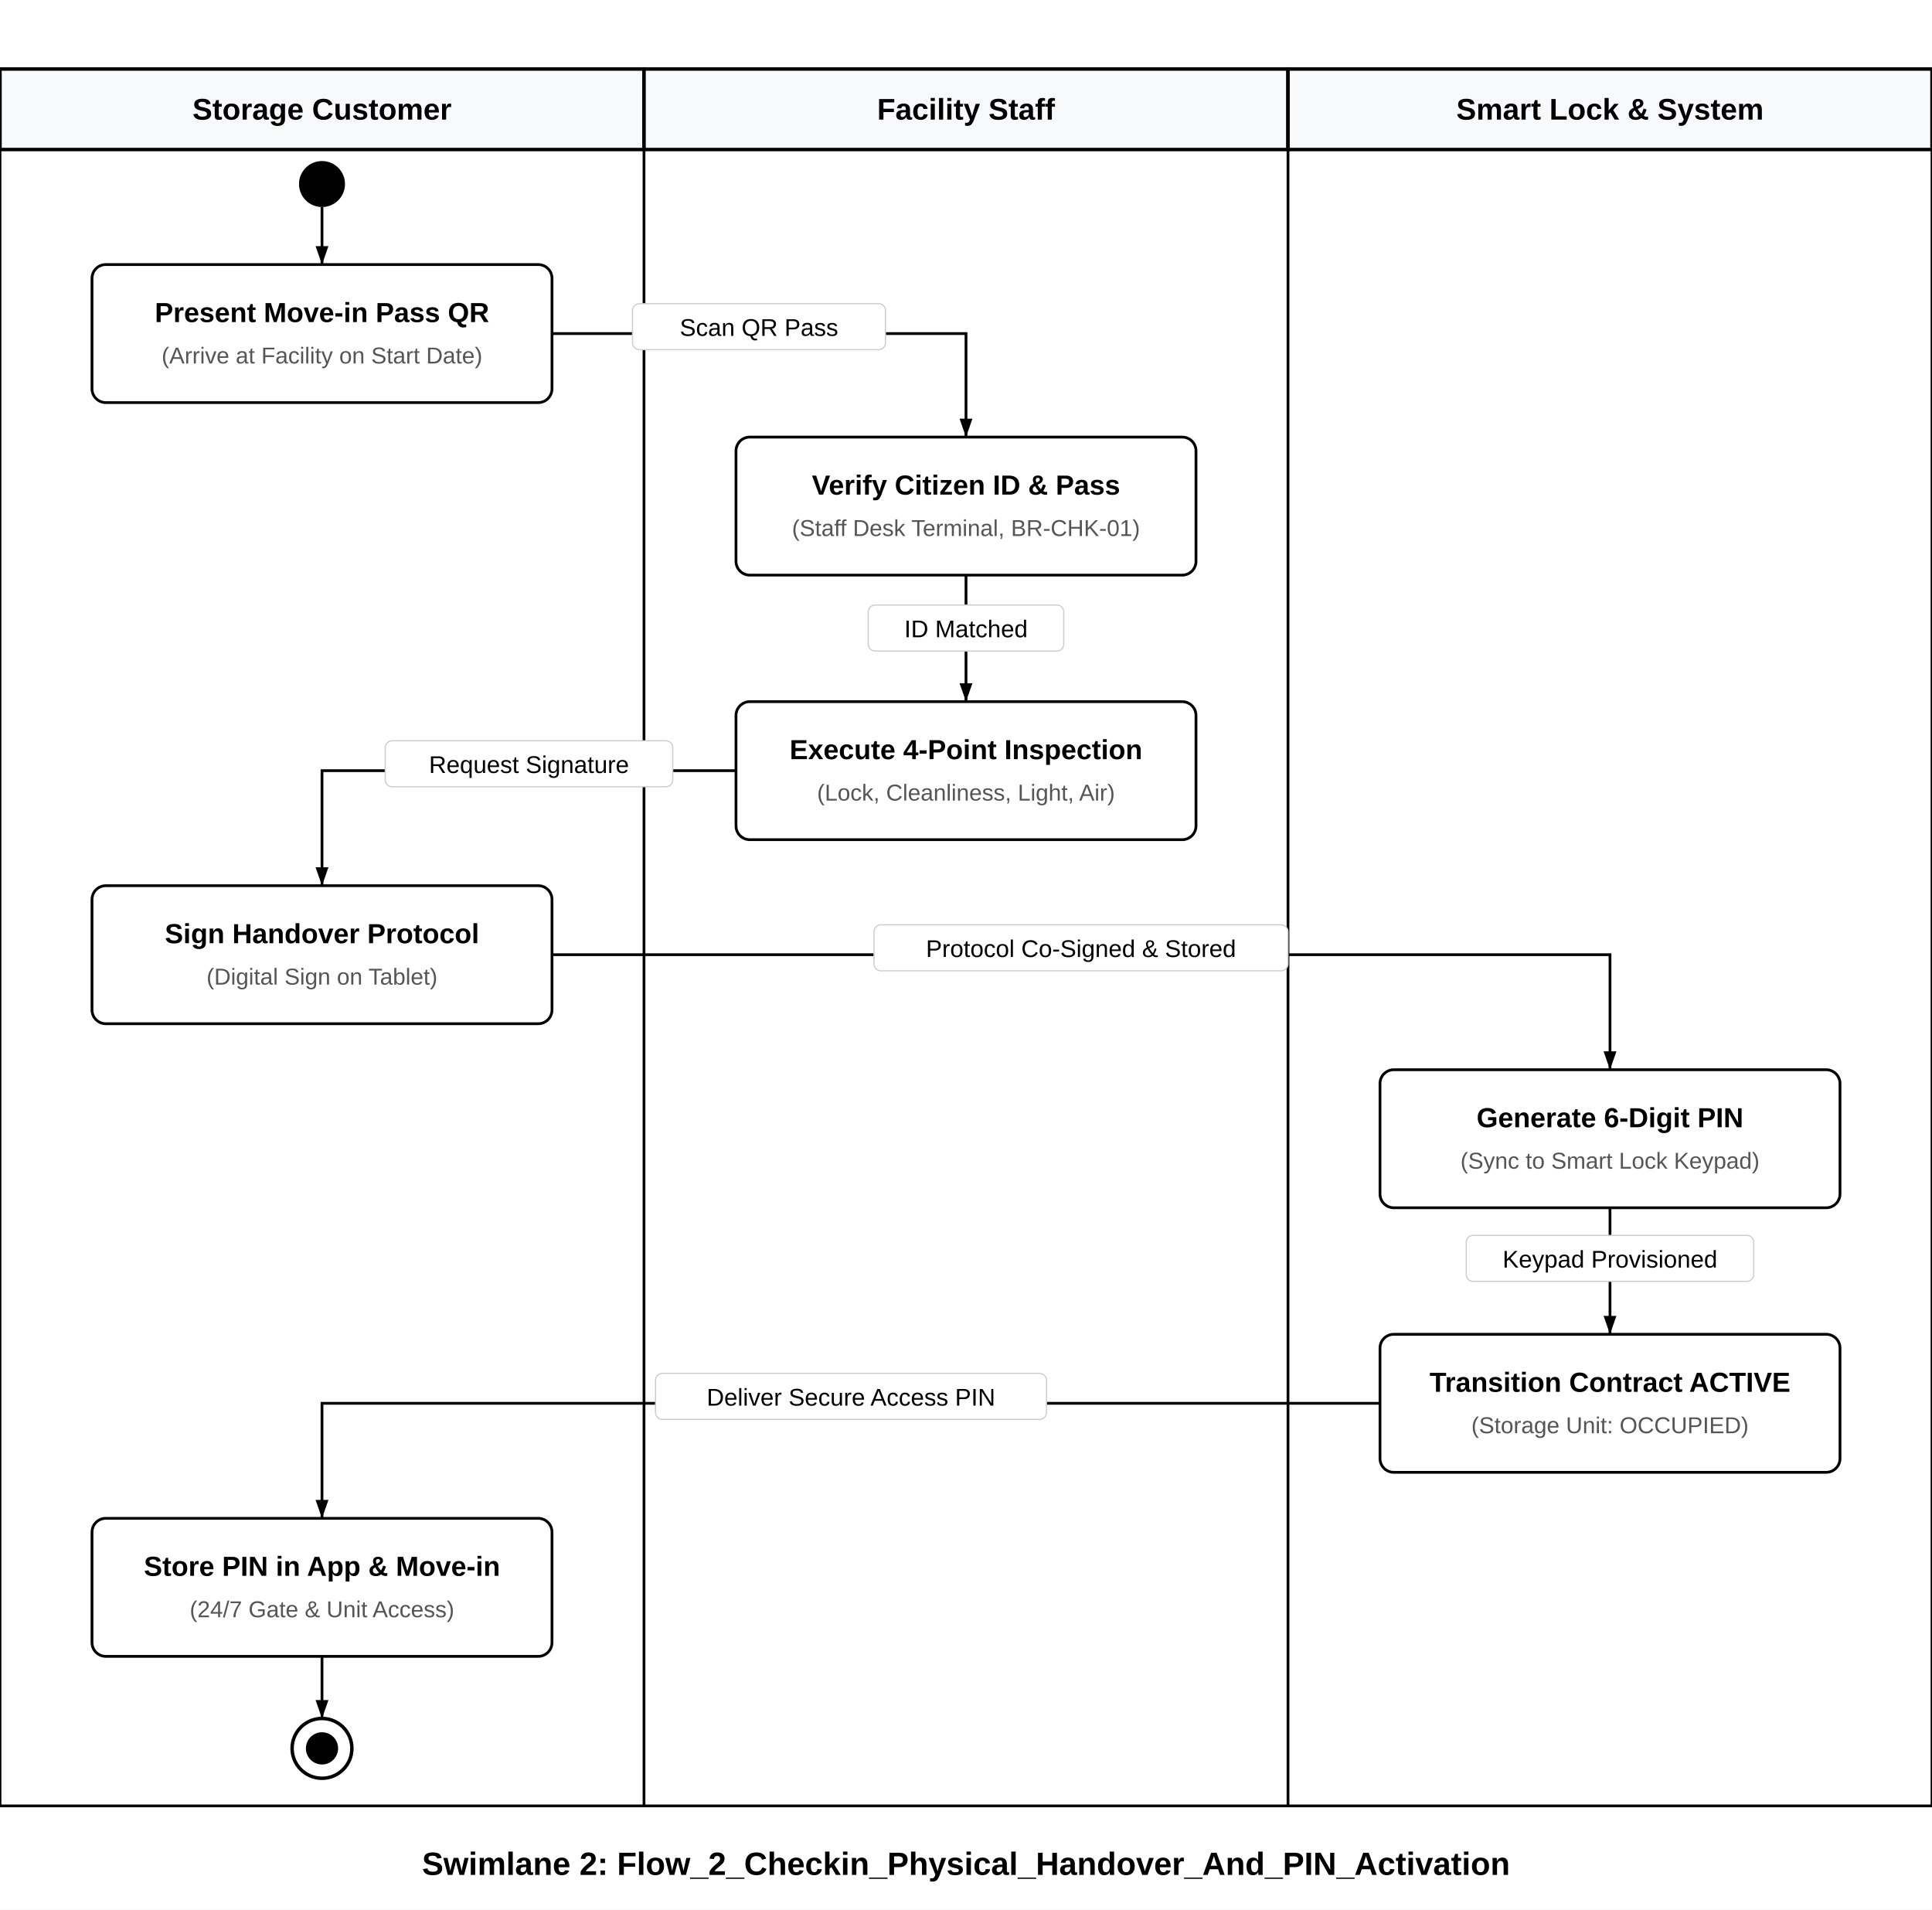
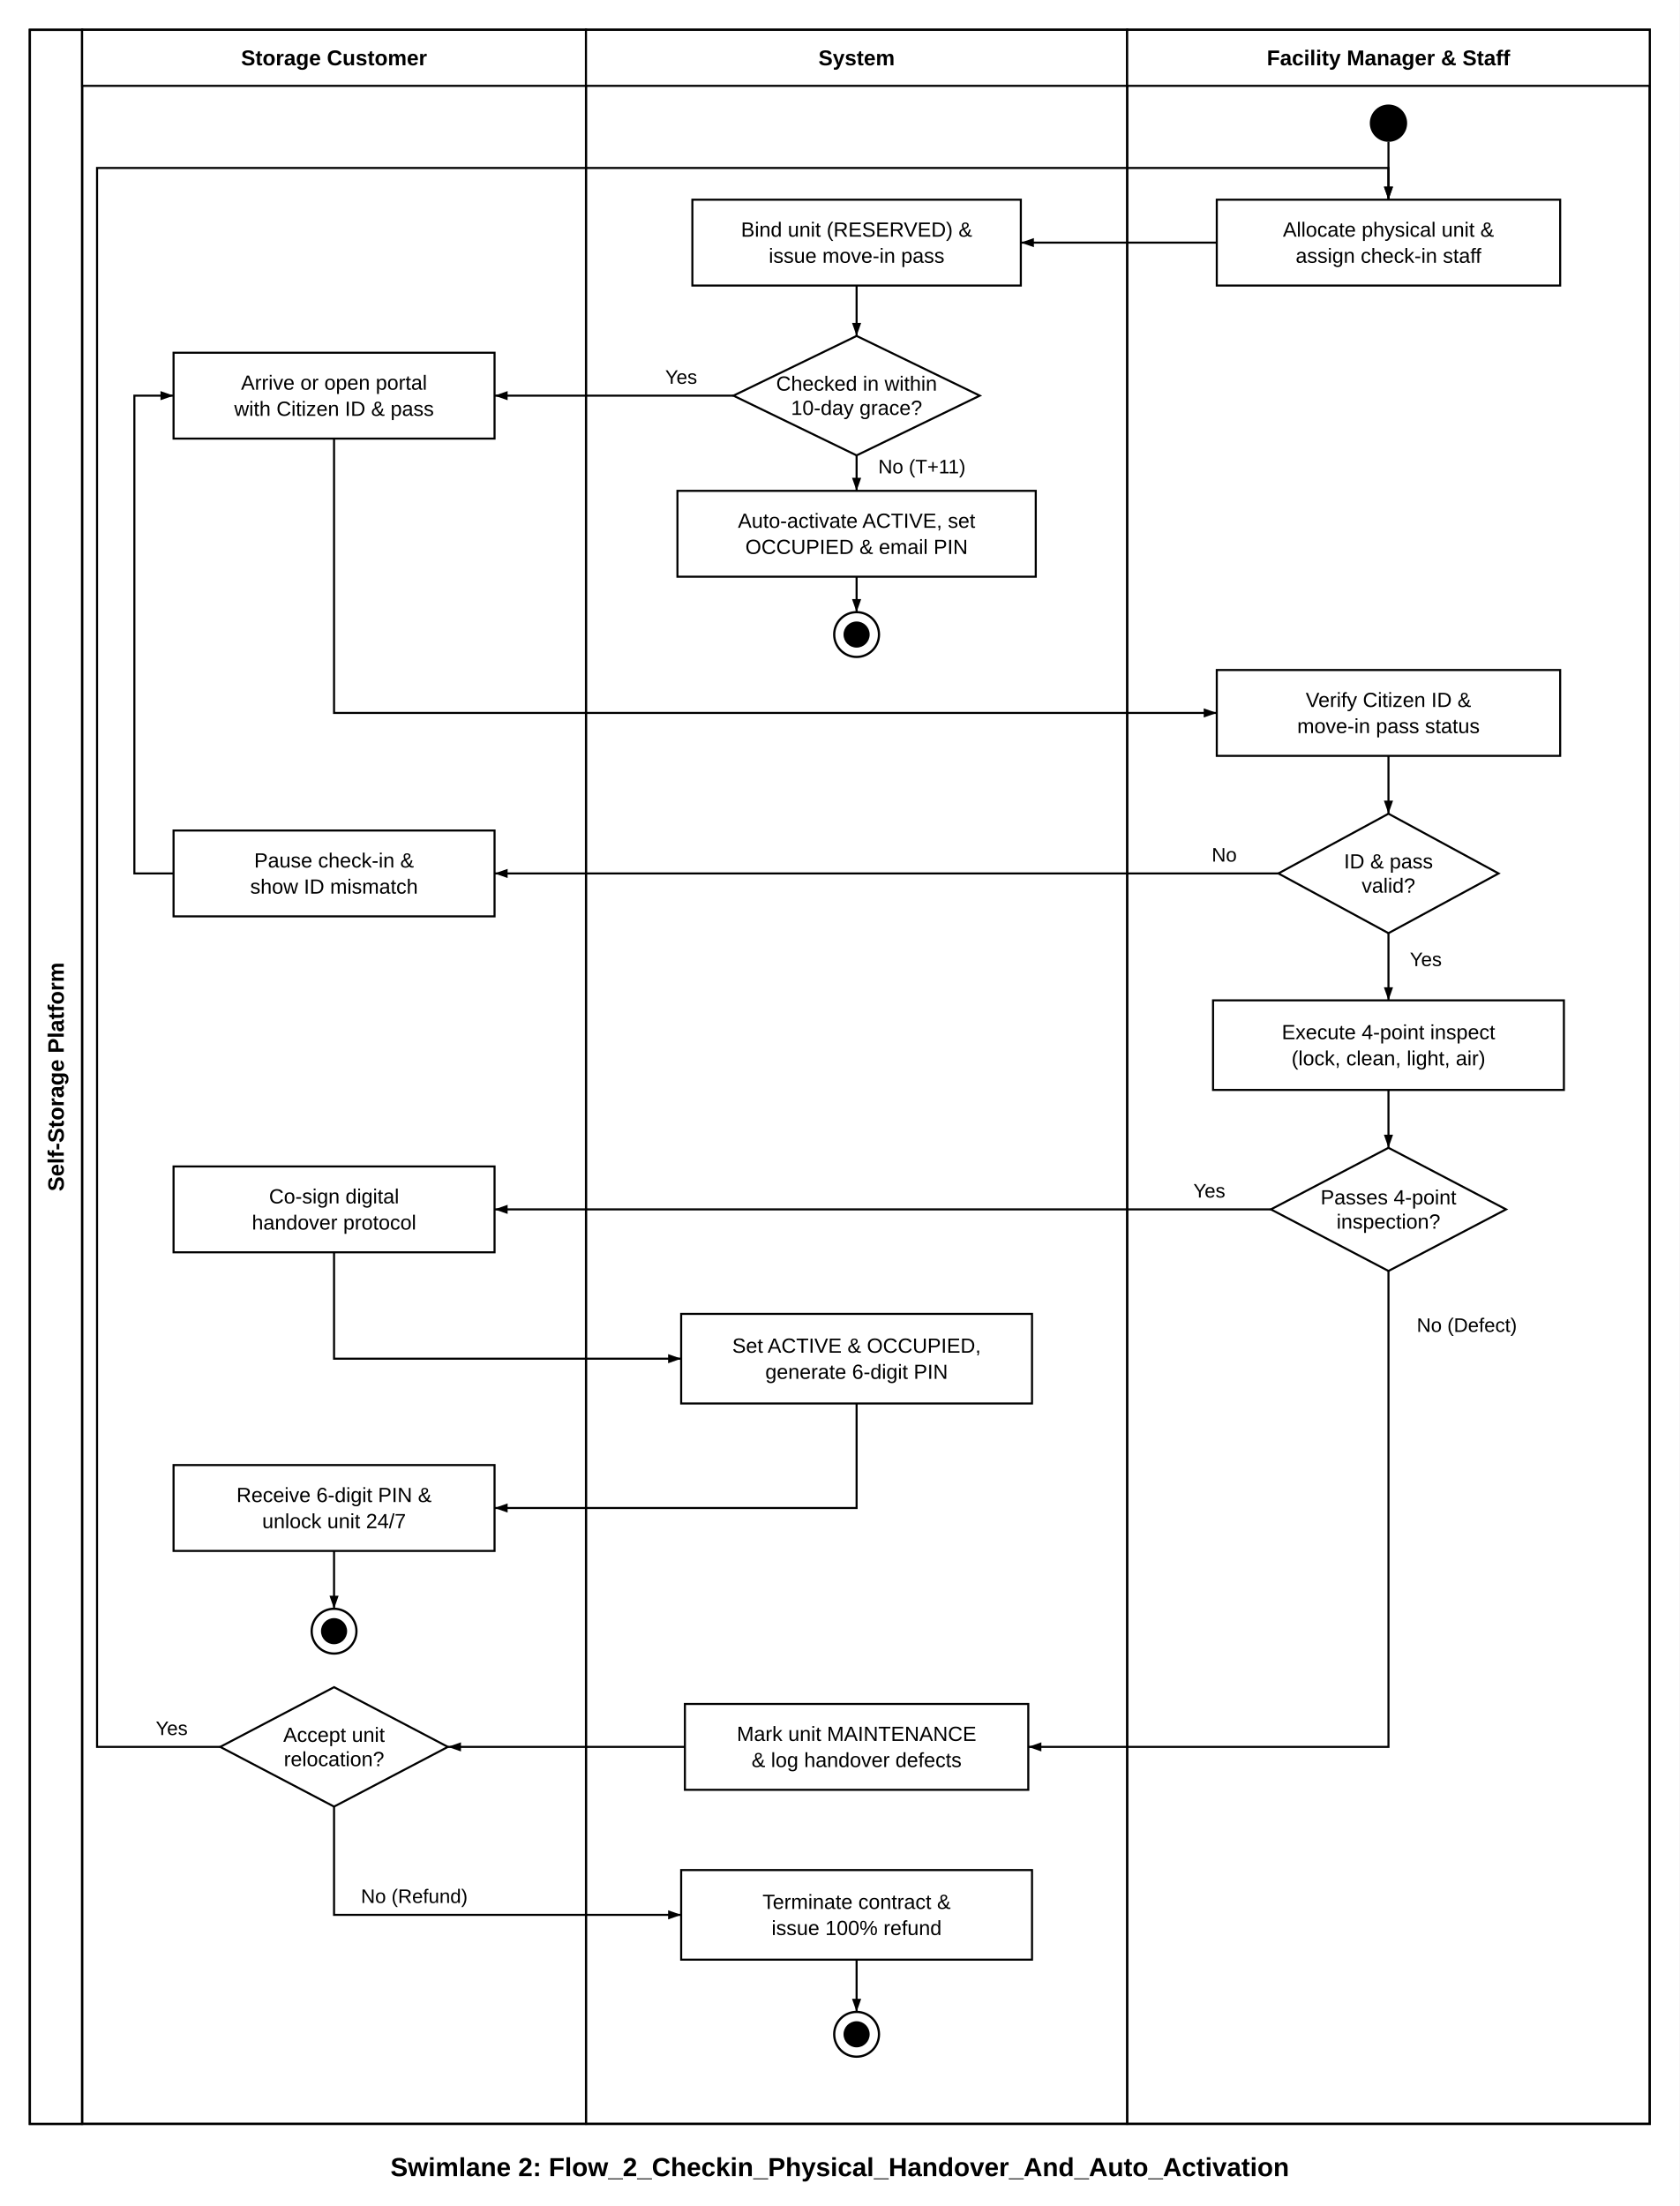
- <svg xmlns="http://www.w3.org/2000/svg" viewBox="0 0 840 830" width="840" height="830">
+ <svg xmlns="http://www.w3.org/2000/svg" viewBox="0 0 900 1182" width="900" height="1182">
  <style>
-     .lane-title { font-family: Arial, sans-serif; font-size: 13px; font-weight: bold; text-anchor: middle; fill: #000000; }
-     .act-title { font-family: Arial, sans-serif; font-size: 12px; font-weight: bold; text-anchor: middle; fill: #000000; }
-     .act-desc { font-family: Arial, sans-serif; font-size: 10px; text-anchor: middle; fill: #555555; }
-     .edge-label { font-family: Arial, sans-serif; font-size: 10.5px; fill: #000000; text-anchor: middle; }
+     .pool-title { font-family: Arial, sans-serif; font-size: 12px; font-weight: bold; text-anchor: middle; fill: #000000; }
+     .lane-title { font-family: Arial, sans-serif; font-size: 11.5px; font-weight: bold; text-anchor: middle; fill: #000000; }
+     .node-text { font-family: Arial, sans-serif; font-size: 11px; text-anchor: middle; fill: #000000; }
+     .edge-label { font-family: Arial, sans-serif; font-size: 10.5px; text-anchor: middle; fill: #000000; paint-order: stroke; stroke: #ffffff; stroke-width: 4px; stroke-linejoin: round; }
    .caption { font-family: Arial, sans-serif; font-size: 14px; font-weight: bold; text-anchor: middle; fill: #000000; }
  </style>
  <defs>
-     <marker id="arrow" viewBox="0 0 10 10" refX="10" refY="5" markerWidth="8" markerHeight="8" orient="auto" markerUnits="userSpaceOnUse">
+     <marker id="arrow" viewBox="0 0 10 10" refX="10" refY="5" markerWidth="7" markerHeight="7" orient="auto" markerUnits="userSpaceOnUse">
      <path d="M 0 1.5 L 10 5 L 0 8.5 z" fill="#000000" />
    </marker>
  </defs>
-   <rect width="840" height="830" fill="#ffffff" />
-   <rect x="0" y="30" width="280" height="35" stroke="#000000" stroke-width="1.5" fill="#f8f9fa" />
-   <text x="140" y="52" class="lane-title">Storage Customer</text>
-   <rect x="280" y="30" width="280" height="35" stroke="#000000" stroke-width="1.5" fill="#f8f9fa" />
-   <text x="420" y="52" class="lane-title">Facility Staff</text>
-   <rect x="560" y="30" width="280" height="35" stroke="#000000" stroke-width="1.5" fill="#f8f9fa" />
-   <text x="700" y="52" class="lane-title">Smart Lock &amp; System</text>
-   <line x1="0" y1="30" x2="0" y2="785" stroke="#000000" stroke-width="1.2" />
-   <line x1="280" y1="30" x2="280" y2="785" stroke="#000000" stroke-width="1.2" />
-   <line x1="560" y1="30" x2="560" y2="785" stroke="#000000" stroke-width="1.2" />
-   <line x1="840" y1="30" x2="840" y2="785" stroke="#000000" stroke-width="1.2" />
-   <line x1="0" y1="785" x2="840" y2="785" stroke="#000000" stroke-width="1.2" />
-   <circle cx="140" cy="80" r="10" fill="#000000" />
-   <path d="M 140 90 L 140 115" stroke="#000000" stroke-width="1.2" fill="none" marker-end="url(#arrow)" />
-   <rect x="40" y="115" width="200" height="60" rx="6" ry="6" stroke="#000000" stroke-width="1.2" fill="#ffffff" />
-   <text x="140" y="140" class="act-title">Present Move-in Pass QR</text>
-   <text x="140" y="158" class="act-desc">(Arrive at Facility on Start Date)</text>
-   <path d="M 240 145 L 420 145 L 420 190" stroke="#000000" stroke-width="1.2" fill="none" marker-end="url(#arrow)" />
-   <rect x="275" y="132" width="110" height="20" fill="#ffffff" stroke="#cccccc" stroke-width="0.5" rx="3" ry="3" />
-   <text x="330" y="146" class="edge-label">Scan QR Pass</text>
-   <rect x="320" y="190" width="200" height="60" rx="6" ry="6" stroke="#000000" stroke-width="1.2" fill="#ffffff" />
-   <text x="420" y="215" class="act-title">Verify Citizen ID &amp; Pass</text>
-   <text x="420" y="233" class="act-desc">(Staff Desk Terminal, BR-CHK-01)</text>
-   <path d="M 420 250 L 420 305" stroke="#000000" stroke-width="1.2" fill="none" marker-end="url(#arrow)" />
-   <rect x="377.5" y="263" width="85" height="20" fill="#ffffff" stroke="#cccccc" stroke-width="0.5" rx="3" ry="3" />
-   <text x="420" y="277" class="edge-label">ID Matched</text>
-   <rect x="320" y="305" width="200" height="60" rx="6" ry="6" stroke="#000000" stroke-width="1.2" fill="#ffffff" />
-   <text x="420" y="330" class="act-title">Execute 4-Point Inspection</text>
-   <text x="420" y="348" class="act-desc">(Lock, Cleanliness, Light, Air)</text>
-   <path d="M 320 335 L 140 335 L 140 385" stroke="#000000" stroke-width="1.2" fill="none" marker-end="url(#arrow)" />
-   <rect x="167.5" y="322" width="125" height="20" fill="#ffffff" stroke="#cccccc" stroke-width="0.5" rx="3" ry="3" />
-   <text x="230" y="336" class="edge-label">Request Signature</text>
-   <rect x="40" y="385" width="200" height="60" rx="6" ry="6" stroke="#000000" stroke-width="1.2" fill="#ffffff" />
-   <text x="140" y="410" class="act-title">Sign Handover Protocol</text>
-   <text x="140" y="428" class="act-desc">(Digital Sign on Tablet)</text>
-   <path d="M 240 415 L 700 415 L 700 465" stroke="#000000" stroke-width="1.2" fill="none" marker-end="url(#arrow)" />
-   <rect x="380" y="402" width="180" height="20" fill="#ffffff" stroke="#cccccc" stroke-width="0.5" rx="3" ry="3" />
-   <text x="470" y="416" class="edge-label">Protocol Co-Signed &amp; Stored</text>
-   <rect x="600" y="465" width="200" height="60" rx="6" ry="6" stroke="#000000" stroke-width="1.2" fill="#ffffff" />
-   <text x="700" y="490" class="act-title">Generate 6-Digit PIN</text>
-   <text x="700" y="508" class="act-desc">(Sync to Smart Lock Keypad)</text>
-   <path d="M 700 525 L 700 580" stroke="#000000" stroke-width="1.2" fill="none" marker-end="url(#arrow)" />
-   <rect x="637.5" y="537" width="125" height="20" fill="#ffffff" stroke="#cccccc" stroke-width="0.5" rx="3" ry="3" />
-   <text x="700" y="551" class="edge-label">Keypad Provisioned</text>
-   <rect x="600" y="580" width="200" height="60" rx="6" ry="6" stroke="#000000" stroke-width="1.2" fill="#ffffff" />
-   <text x="700" y="605" class="act-title">Transition Contract ACTIVE</text>
-   <text x="700" y="623" class="act-desc">(Storage Unit: OCCUPIED)</text>
-   <path d="M 600 610 L 140 610 L 140 660" stroke="#000000" stroke-width="1.2" fill="none" marker-end="url(#arrow)" />
-   <rect x="285" y="597" width="170" height="20" fill="#ffffff" stroke="#cccccc" stroke-width="0.5" rx="3" ry="3" />
-   <text x="370" y="611" class="edge-label">Deliver Secure Access PIN</text>
-   <rect x="40" y="660" width="200" height="60" rx="6" ry="6" stroke="#000000" stroke-width="1.2" fill="#ffffff" />
-   <text x="140" y="685" class="act-title">Store PIN in App &amp; Move-in</text>
-   <text x="140" y="703" class="act-desc">(24/7 Gate &amp; Unit Access)</text>
-   <circle cx="140" cy="760" r="13" stroke="#000000" stroke-width="1.5" fill="#ffffff" />
-   <circle cx="140" cy="760" r="7" fill="#000000" />
-   <path d="M 140 720 L 140 747" stroke="#000000" stroke-width="1.2" fill="none" marker-end="url(#arrow)" />
-   <text x="420" y="815" class="caption">Swimlane 2: Flow_2_Checkin_Physical_Handover_And_PIN_Activation</text>
+   <rect width="900" height="1182" fill="#ffffff" />
+   <rect x="16" y="16" width="868" height="1122" fill="#ffffff" stroke="#000000" stroke-width="1.2" />
+   <rect x="16" y="16" width="28" height="1122" fill="#ffffff" stroke="#000000" stroke-width="1.2" />
+   <text x="30" y="577" transform="rotate(-90 30 577)" class="pool-title" dominant-baseline="central">Self-Storage Platform</text>
+   <rect x="44" y="16" width="270" height="1122" fill="none" stroke="#000000" stroke-width="1.1" />
+   <rect x="44" y="16" width="270" height="30" fill="#ffffff" stroke="#000000" stroke-width="1.1" />
+   <text x="179" y="31" class="lane-title" dominant-baseline="central">Storage Customer</text>
+   <rect x="314" y="16" width="290" height="1122" fill="none" stroke="#000000" stroke-width="1.1" />
+   <rect x="314" y="16" width="290" height="30" fill="#ffffff" stroke="#000000" stroke-width="1.1" />
+   <text x="459" y="31" class="lane-title" dominant-baseline="central">System</text>
+   <rect x="604" y="16" width="280" height="1122" fill="none" stroke="#000000" stroke-width="1.1" />
+   <rect x="604" y="16" width="280" height="30" fill="#ffffff" stroke="#000000" stroke-width="1.1" />
+   <text x="744" y="31" class="lane-title" dominant-baseline="central">Facility Manager &amp; Staff</text>
+   <circle cx="744" cy="66" r="10" fill="#000000" />
+   <rect x="652" y="107" width="184" height="46" fill="#ffffff" stroke="#000000" stroke-width="1.1" />
+   <text x="744" y="123" class="node-text" dominant-baseline="central">Allocate physical unit &amp;</text>
+   <text x="744" y="137" class="node-text" dominant-baseline="central">assign check-in staff</text>
+   <rect x="371" y="107" width="176" height="46" fill="#ffffff" stroke="#000000" stroke-width="1.1" />
+   <text x="459" y="123" class="node-text" dominant-baseline="central">Bind unit (RESERVED) &amp;</text>
+   <text x="459" y="137" class="node-text" dominant-baseline="central">issue move-in pass</text>
+   <polygon points="459,180 525,212 459,244 393,212" fill="#ffffff" stroke="#000000" stroke-width="1.1" />
+   <text x="459" y="205.5" class="node-text" dominant-baseline="central">Checked in within</text>
+   <text x="459" y="218.5" class="node-text" dominant-baseline="central">10-day grace?</text>
+   <rect x="363" y="263" width="192" height="46" fill="#ffffff" stroke="#000000" stroke-width="1.1" />
+   <text x="459" y="279" class="node-text" dominant-baseline="central">Auto-activate ACTIVE, set</text>
+   <text x="459" y="293" class="node-text" dominant-baseline="central">OCCUPIED &amp; email PIN</text>
+   <circle cx="459" cy="340" r="12" fill="#ffffff" stroke="#000000" stroke-width="1.2" />
+   <circle cx="459" cy="340" r="7" fill="#000000" />
+   <rect x="93" y="189" width="172" height="46" fill="#ffffff" stroke="#000000" stroke-width="1.1" />
+   <text x="179" y="205" class="node-text" dominant-baseline="central">Arrive or open portal</text>
+   <text x="179" y="219" class="node-text" dominant-baseline="central">with Citizen ID &amp; pass</text>
+   <rect x="652" y="359" width="184" height="46" fill="#ffffff" stroke="#000000" stroke-width="1.1" />
+   <text x="744" y="375" class="node-text" dominant-baseline="central">Verify Citizen ID &amp;</text>
+   <text x="744" y="389" class="node-text" dominant-baseline="central">move-in pass status</text>
+   <polygon points="744,436 803,468 744,500 685,468" fill="#ffffff" stroke="#000000" stroke-width="1.1" />
+   <text x="744" y="461.5" class="node-text" dominant-baseline="central">ID &amp; pass</text>
+   <text x="744" y="474.5" class="node-text" dominant-baseline="central">valid?</text>
+   <rect x="93" y="445" width="172" height="46" fill="#ffffff" stroke="#000000" stroke-width="1.1" />
+   <text x="179" y="461" class="node-text" dominant-baseline="central">Pause check-in &amp;</text>
+   <text x="179" y="475" class="node-text" dominant-baseline="central">show ID mismatch</text>
+   <rect x="650" y="536" width="188" height="48" fill="#ffffff" stroke="#000000" stroke-width="1.1" />
+   <text x="744" y="553" class="node-text" dominant-baseline="central">Execute 4-point inspect</text>
+   <text x="744" y="567" class="node-text" dominant-baseline="central">(lock, clean, light, air)</text>
+   <polygon points="744,615 807,648 744,681 681,648" fill="#ffffff" stroke="#000000" stroke-width="1.1" />
+   <text x="744" y="641.5" class="node-text" dominant-baseline="central">Passes 4-point</text>
+   <text x="744" y="654.5" class="node-text" dominant-baseline="central">inspection?</text>
+   <rect x="93" y="625" width="172" height="46" fill="#ffffff" stroke="#000000" stroke-width="1.1" />
+   <text x="179" y="641" class="node-text" dominant-baseline="central">Co-sign digital</text>
+   <text x="179" y="655" class="node-text" dominant-baseline="central">handover protocol</text>
+   <rect x="365" y="704" width="188" height="48" fill="#ffffff" stroke="#000000" stroke-width="1.1" />
+   <text x="459" y="721" class="node-text" dominant-baseline="central">Set ACTIVE &amp; OCCUPIED,</text>
+   <text x="459" y="735" class="node-text" dominant-baseline="central">generate 6-digit PIN</text>
+   <rect x="93" y="785" width="172" height="46" fill="#ffffff" stroke="#000000" stroke-width="1.1" />
+   <text x="179" y="801" class="node-text" dominant-baseline="central">Receive 6-digit PIN &amp;</text>
+   <text x="179" y="815" class="node-text" dominant-baseline="central">unlock unit 24/7</text>
+   <circle cx="179" cy="874" r="12" fill="#ffffff" stroke="#000000" stroke-width="1.2" />
+   <circle cx="179" cy="874" r="7" fill="#000000" />
+   <rect x="367" y="913" width="184" height="46" fill="#ffffff" stroke="#000000" stroke-width="1.1" />
+   <text x="459" y="929" class="node-text" dominant-baseline="central">Mark unit MAINTENANCE</text>
+   <text x="459" y="943" class="node-text" dominant-baseline="central">&amp; log handover defects</text>
+   <polygon points="179,904 240,936 179,968 118,936" fill="#ffffff" stroke="#000000" stroke-width="1.1" />
+   <text x="179" y="929.5" class="node-text" dominant-baseline="central">Accept unit</text>
+   <text x="179" y="942.5" class="node-text" dominant-baseline="central">relocation?</text>
+   <rect x="365" y="1002" width="188" height="48" fill="#ffffff" stroke="#000000" stroke-width="1.1" />
+   <text x="459" y="1019" class="node-text" dominant-baseline="central">Terminate contract &amp;</text>
+   <text x="459" y="1033" class="node-text" dominant-baseline="central">issue 100% refund</text>
+   <circle cx="459" cy="1090" r="12" fill="#ffffff" stroke="#000000" stroke-width="1.2" />
+   <circle cx="459" cy="1090" r="7" fill="#000000" />
+   <path d="M 744 76 L 744 107" fill="none" stroke="#000000" stroke-width="1.1" marker-end="url(#arrow)" />
+   <path d="M 652 130 L 547 130" fill="none" stroke="#000000" stroke-width="1.1" marker-end="url(#arrow)" />
+   <path d="M 459 153 L 459 180" fill="none" stroke="#000000" stroke-width="1.1" marker-end="url(#arrow)" />
+   <path d="M 459 244 L 459 263" fill="none" stroke="#000000" stroke-width="1.1" marker-end="url(#arrow)" />
+   <text x="494" y="250" class="edge-label" dominant-baseline="central">No (T+11)</text>
+   <path d="M 459 309 L 459 328" fill="none" stroke="#000000" stroke-width="1.1" marker-end="url(#arrow)" />
+   <path d="M 393 212 L 265 212" fill="none" stroke="#000000" stroke-width="1.1" marker-end="url(#arrow)" />
+   <text x="365" y="202" class="edge-label" dominant-baseline="central">Yes</text>
+   <path d="M 179 235 L 179 382 L 652 382" fill="none" stroke="#000000" stroke-width="1.1" marker-end="url(#arrow)" />
+   <path d="M 744 405 L 744 436" fill="none" stroke="#000000" stroke-width="1.1" marker-end="url(#arrow)" />
+   <path d="M 685 468 L 265 468" fill="none" stroke="#000000" stroke-width="1.1" marker-end="url(#arrow)" />
+   <text x="656" y="458" class="edge-label" dominant-baseline="central">No</text>
+   <path d="M 93 468 L 72 468 L 72 212 L 93 212" fill="none" stroke="#000000" stroke-width="1.1" marker-end="url(#arrow)" />
+   <path d="M 744 500 L 744 536" fill="none" stroke="#000000" stroke-width="1.1" marker-end="url(#arrow)" />
+   <text x="764" y="514" class="edge-label" dominant-baseline="central">Yes</text>
+   <path d="M 744 584 L 744 615" fill="none" stroke="#000000" stroke-width="1.1" marker-end="url(#arrow)" />
+   <path d="M 681 648 L 265 648" fill="none" stroke="#000000" stroke-width="1.1" marker-end="url(#arrow)" />
+   <text x="648" y="638" class="edge-label" dominant-baseline="central">Yes</text>
+   <path d="M 179 671 L 179 728 L 365 728" fill="none" stroke="#000000" stroke-width="1.1" marker-end="url(#arrow)" />
+   <path d="M 459 752 L 459 808 L 265 808" fill="none" stroke="#000000" stroke-width="1.1" marker-end="url(#arrow)" />
+   <path d="M 179 831 L 179 862" fill="none" stroke="#000000" stroke-width="1.1" marker-end="url(#arrow)" />
+   <path d="M 744 681 L 744 936 L 551 936" fill="none" stroke="#000000" stroke-width="1.1" marker-end="url(#arrow)" />
+   <text x="786" y="710" class="edge-label" dominant-baseline="central">No (Defect)</text>
+   <path d="M 367 936 L 240 936" fill="none" stroke="#000000" stroke-width="1.1" marker-end="url(#arrow)" />
+   <path d="M 118 936 L 52 936 L 52 90 L 744 90 L 744 107" fill="none" stroke="#000000" stroke-width="1.1" marker-end="url(#arrow)" />
+   <text x="92" y="926" class="edge-label" dominant-baseline="central">Yes</text>
+   <path d="M 179 968 L 179 1026 L 365 1026" fill="none" stroke="#000000" stroke-width="1.1" marker-end="url(#arrow)" />
+   <text x="222" y="1016" class="edge-label" dominant-baseline="central">No (Refund)</text>
+   <path d="M 459 1050 L 459 1078" fill="none" stroke="#000000" stroke-width="1.1" marker-end="url(#arrow)" />
+   <text x="450" y="1166" class="caption">Swimlane 2: Flow_2_Checkin_Physical_Handover_And_Auto_Activation</text>
</svg>
